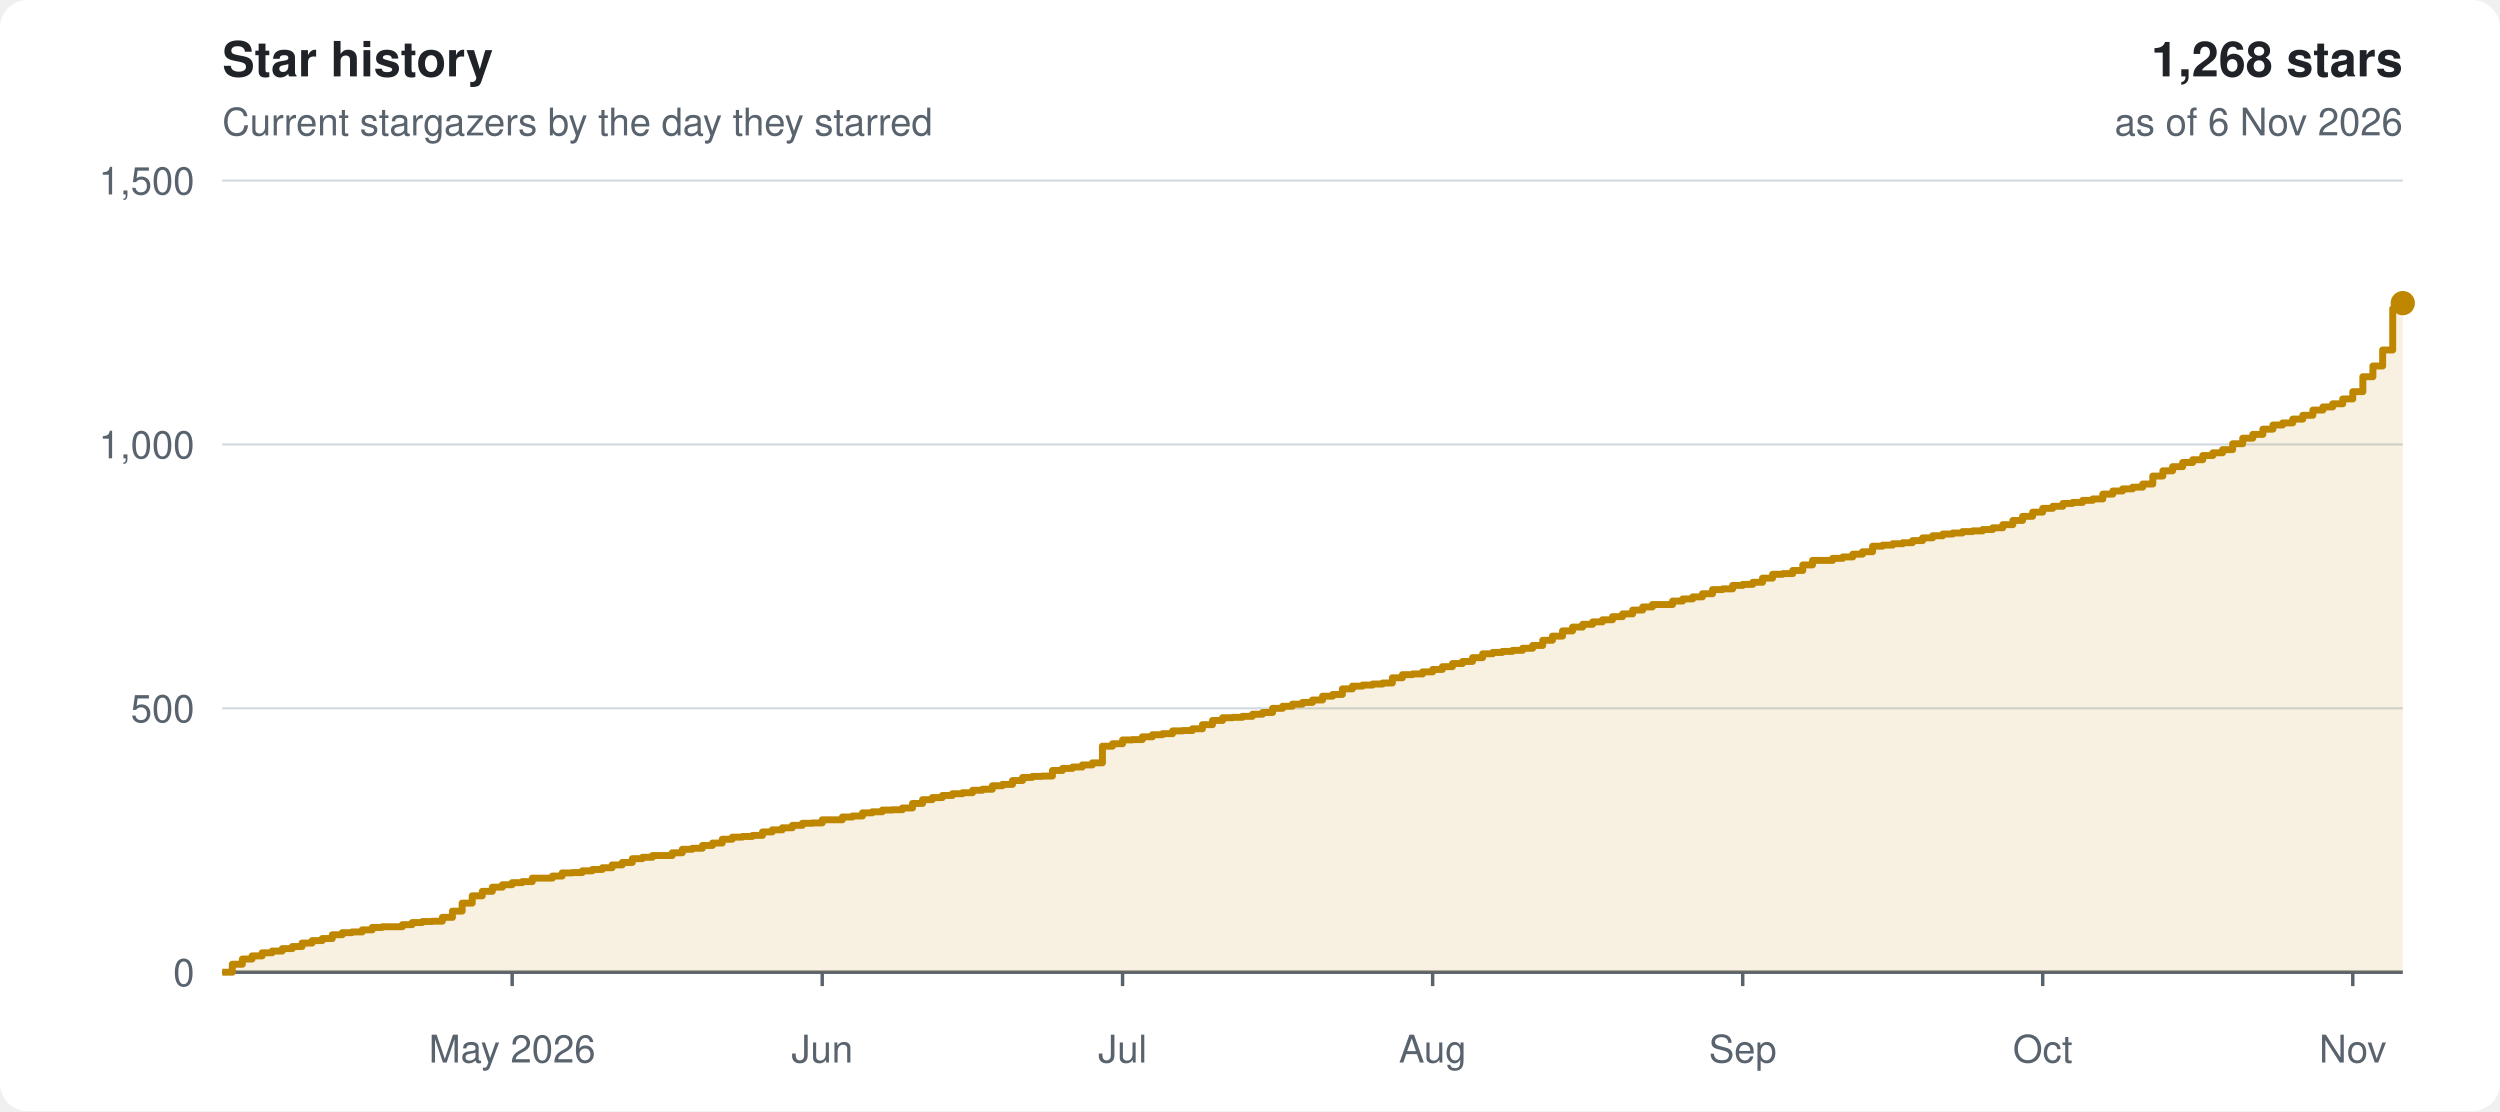
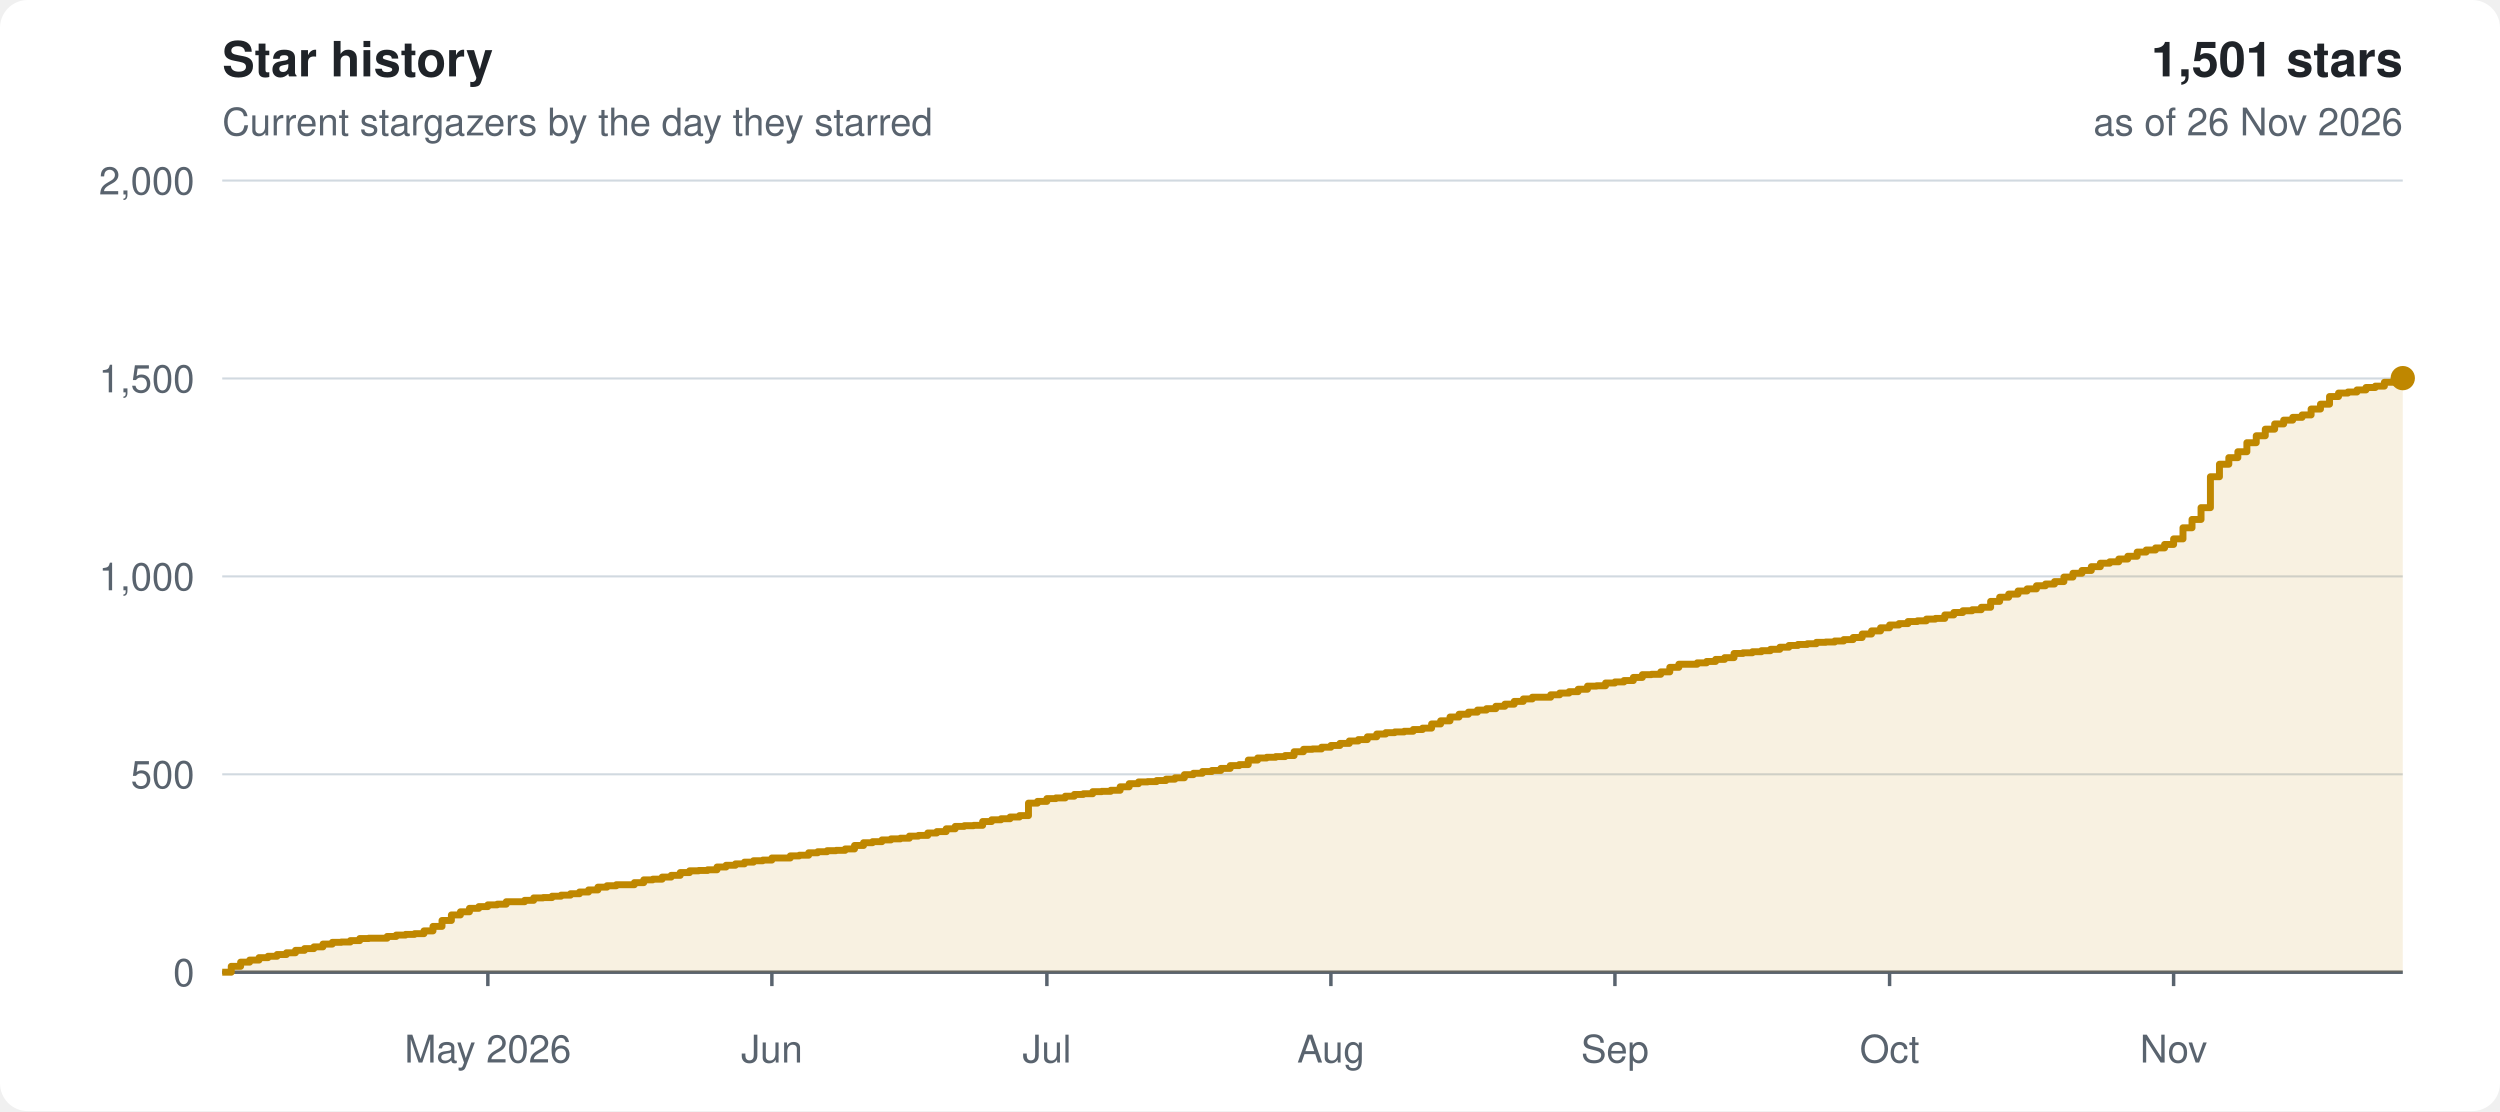
- <svg xmlns="http://www.w3.org/2000/svg" width="720" height="320" viewBox="0 0 720 320" font-family="-apple-system,BlinkMacSystemFont,'Segoe UI',Helvetica,Arial,sans-serif" role="img" aria-label="Star history: 1,268 stars as of 2026-11-06">
+ <svg xmlns="http://www.w3.org/2000/svg" width="720" height="320" viewBox="0 0 720 320" font-family="-apple-system,BlinkMacSystemFont,'Segoe UI',Helvetica,Arial,sans-serif" role="img" aria-label="Star history: 1,501 stars as of 2026-11-26">
  <rect width="720" height="320" rx="8" fill="#ffffff" />
  <text x="64" y="22" fill="#1f2328" font-size="14" font-weight="600">Star history</text>
  <text x="64" y="39" fill="#59636e" font-size="11">Current stargazers by the day they starred</text>
-   <text x="692" y="22" fill="#1f2328" font-size="14" font-weight="600" text-anchor="end">1,268 stars</text>
-   <text x="692" y="39" fill="#59636e" font-size="11" text-anchor="end">as of 6 Nov 2026</text>
+   <text x="692" y="22" fill="#1f2328" font-size="14" font-weight="600" text-anchor="end">1,501 stars</text>
+   <text x="692" y="39" fill="#59636e" font-size="11" text-anchor="end">as of 26 Nov 2026</text>
  <line x1="64" y1="280.0" x2="692" y2="280.0" stroke="#d1d9e0" stroke-width="0.6" />
  <text x="56" y="284.0" fill="#59636e" font-size="11" text-anchor="end">0</text>
-   <line x1="64" y1="204.0" x2="692" y2="204.0" stroke="#d1d9e0" stroke-width="0.6" />
-   <text x="56" y="208.0" fill="#59636e" font-size="11" text-anchor="end">500</text>
-   <line x1="64" y1="128.0" x2="692" y2="128.0" stroke="#d1d9e0" stroke-width="0.6" />
-   <text x="56" y="132.0" fill="#59636e" font-size="11" text-anchor="end">1,000</text>
+   <line x1="64" y1="223.0" x2="692" y2="223.0" stroke="#d1d9e0" stroke-width="0.6" />
+   <text x="56" y="227.0" fill="#59636e" font-size="11" text-anchor="end">500</text>
+   <line x1="64" y1="166.0" x2="692" y2="166.0" stroke="#d1d9e0" stroke-width="0.6" />
+   <text x="56" y="170.0" fill="#59636e" font-size="11" text-anchor="end">1,000</text>
+   <line x1="64" y1="109.0" x2="692" y2="109.0" stroke="#d1d9e0" stroke-width="0.6" />
+   <text x="56" y="113.0" fill="#59636e" font-size="11" text-anchor="end">1,500</text>
  <line x1="64" y1="52.0" x2="692" y2="52.0" stroke="#d1d9e0" stroke-width="0.6" />
-   <text x="56" y="56.0" fill="#59636e" font-size="11" text-anchor="end">1,500</text>
-   <line x1="147.5" y1="280.0" x2="147.5" y2="284.0" stroke="#59636e" />
-   <text x="147.5" y="306" fill="#59636e" font-size="11" text-anchor="middle">May 2026</text>
-   <line x1="236.8" y1="280.0" x2="236.8" y2="284.0" stroke="#59636e" />
-   <text x="236.8" y="306" fill="#59636e" font-size="11" text-anchor="middle">Jun</text>
-   <line x1="323.3" y1="280.0" x2="323.3" y2="284.0" stroke="#59636e" />
-   <text x="323.3" y="306" fill="#59636e" font-size="11" text-anchor="middle">Jul</text>
-   <line x1="412.6" y1="280.0" x2="412.6" y2="284.0" stroke="#59636e" />
-   <text x="412.6" y="306" fill="#59636e" font-size="11" text-anchor="middle">Aug</text>
-   <line x1="501.9" y1="280.0" x2="501.9" y2="284.0" stroke="#59636e" />
-   <text x="501.9" y="306" fill="#59636e" font-size="11" text-anchor="middle">Sep</text>
-   <line x1="588.3" y1="280.0" x2="588.3" y2="284.0" stroke="#59636e" />
-   <text x="588.3" y="306" fill="#59636e" font-size="11" text-anchor="middle">Oct</text>
-   <line x1="677.6" y1="280.0" x2="677.6" y2="284.0" stroke="#59636e" />
-   <text x="677.6" y="306" fill="#59636e" font-size="11" text-anchor="middle">Nov</text>
+   <text x="56" y="56.0" fill="#59636e" font-size="11" text-anchor="end">2,000</text>
+   <line x1="140.5" y1="280.0" x2="140.5" y2="284.0" stroke="#59636e" />
+   <text x="140.5" y="306" fill="#59636e" font-size="11" text-anchor="middle">May 2026</text>
+   <line x1="222.3" y1="280.0" x2="222.3" y2="284.0" stroke="#59636e" />
+   <text x="222.3" y="306" fill="#59636e" font-size="11" text-anchor="middle">Jun</text>
+   <line x1="301.5" y1="280.0" x2="301.5" y2="284.0" stroke="#59636e" />
+   <text x="301.5" y="306" fill="#59636e" font-size="11" text-anchor="middle">Jul</text>
+   <line x1="383.3" y1="280.0" x2="383.3" y2="284.0" stroke="#59636e" />
+   <text x="383.3" y="306" fill="#59636e" font-size="11" text-anchor="middle">Aug</text>
+   <line x1="465.1" y1="280.0" x2="465.1" y2="284.0" stroke="#59636e" />
+   <text x="465.1" y="306" fill="#59636e" font-size="11" text-anchor="middle">Sep</text>
+   <line x1="544.2" y1="280.0" x2="544.2" y2="284.0" stroke="#59636e" />
+   <text x="544.2" y="306" fill="#59636e" font-size="11" text-anchor="middle">Oct</text>
+   <line x1="626.0" y1="280.0" x2="626.0" y2="284.0" stroke="#59636e" />
+   <text x="626.0" y="306" fill="#59636e" font-size="11" text-anchor="middle">Nov</text>
  <line x1="64" y1="280.0" x2="692" y2="280.0" stroke="#59636e" />
-   <polygon points="64.0,280.0 64.0,280.0 66.9,280.0 66.9,277.7 69.8,277.7 69.8,276.2 72.6,276.2 72.6,275.3 75.5,275.3 75.5,274.4 78.4,274.4 78.4,273.9 81.3,273.9 81.3,273.2 84.2,273.2 84.2,272.6 87.0,272.6 87.0,271.6 89.9,271.6 89.9,270.9 92.8,270.9 92.8,270.3 95.7,270.3 95.7,269.2 98.6,269.2 98.6,268.6 101.4,268.6 101.4,268.4 104.3,268.4 104.3,267.8 107.2,267.8 107.2,267.1 110.1,267.1 110.1,266.9 115.9,266.9 115.9,266.3 118.7,266.3 118.7,265.7 121.6,265.7 121.6,265.4 124.5,265.4 124.5,265.3 127.4,265.3 127.4,264.2 130.3,264.2 130.3,262.4 133.1,262.4 133.1,260.1 136.0,260.1 136.0,258.0 138.9,258.0 138.9,256.7 141.8,256.7 141.8,255.5 144.7,255.5 144.7,254.8 147.5,254.8 147.5,254.2 150.4,254.2 150.4,253.9 153.3,253.9 153.3,252.9 159.1,252.9 159.1,252.3 161.9,252.3 161.9,251.4 164.8,251.4 164.8,251.3 167.7,251.3 167.7,250.8 170.6,250.8 170.6,250.4 173.5,250.4 173.5,249.9 176.3,249.9 176.3,249.1 179.2,249.1 179.2,248.4 182.1,248.4 182.1,247.3 185.0,247.3 185.0,246.9 187.9,246.9 187.9,246.4 193.6,246.4 193.6,245.6 196.5,245.6 196.5,244.6 199.4,244.6 199.4,244.3 202.3,244.3 202.3,243.5 205.2,243.5 205.2,242.8 208.0,242.8 208.0,241.7 210.9,241.7 210.9,241.1 213.8,241.1 213.8,240.9 216.7,240.9 216.7,240.6 219.6,240.6 219.6,239.6 222.4,239.6 222.4,239.0 225.3,239.0 225.3,238.4 228.2,238.4 228.2,237.7 231.1,237.7 231.1,237.1 234.0,237.1 234.0,237.0 236.8,237.0 236.8,236.1 242.6,236.1 242.6,235.3 245.5,235.3 245.5,235.0 248.4,235.0 248.4,234.1 251.2,234.1 251.2,233.8 254.1,233.8 254.1,233.3 257.0,233.3 257.0,233.2 259.9,233.2 259.9,232.7 262.8,232.7 262.8,231.4 265.7,231.4 265.7,230.3 268.5,230.3 268.5,229.7 271.4,229.7 271.4,229.1 274.3,229.1 274.3,228.6 277.2,228.6 277.2,228.3 280.1,228.3 280.1,227.6 282.9,227.6 282.9,227.3 285.8,227.3 285.8,226.3 288.7,226.3 288.7,225.9 291.6,225.9 291.6,224.8 294.5,224.8 294.5,223.9 297.3,223.9 297.3,223.6 300.2,223.6 300.2,223.5 303.1,223.5 303.1,221.9 306.0,221.9 306.0,221.3 308.9,221.3 308.9,220.9 311.7,220.9 311.7,220.3 314.6,220.3 314.6,219.7 317.5,219.7 317.5,214.9 320.4,214.9 320.4,214.2 323.3,214.2 323.3,213.1 326.1,213.1 326.1,213.0 329.0,213.0 329.0,212.2 331.9,212.2 331.9,211.6 334.8,211.6 334.8,211.3 337.7,211.3 337.7,210.5 340.6,210.5 340.6,210.4 343.4,210.4 343.4,209.9 346.3,209.9 346.3,208.7 349.2,208.7 349.2,207.5 352.1,207.5 352.1,206.7 355.0,206.7 355.0,206.6 357.8,206.6 357.8,206.3 360.7,206.3 360.7,205.7 363.6,205.7 363.6,205.2 366.5,205.2 366.5,204.0 369.4,204.0 369.4,203.4 372.2,203.4 372.2,202.8 375.1,202.8 375.1,202.3 378.0,202.3 378.0,201.6 380.9,201.6 380.9,200.5 383.8,200.5 383.8,200.0 386.6,200.0 386.6,198.4 389.5,198.4 389.5,197.6 392.4,197.6 392.4,197.3 395.3,197.3 395.3,197.0 398.2,197.0 398.2,196.7 401.0,196.7 401.0,195.2 403.9,195.2 403.9,194.3 406.8,194.3 406.8,194.1 409.7,194.1 409.7,193.5 412.6,193.5 412.6,192.8 415.4,192.8 415.4,192.0 418.3,192.0 418.3,191.1 421.2,191.1 421.2,190.5 424.1,190.5 424.1,189.4 427.0,189.4 427.0,188.3 429.9,188.3 429.9,187.9 432.7,187.9 432.7,187.6 435.6,187.6 435.6,187.3 438.5,187.3 438.5,186.7 441.4,186.7 441.4,185.9 444.3,185.9 444.3,184.4 447.1,184.4 447.1,183.2 450.0,183.2 450.0,181.7 452.9,181.7 452.9,180.6 455.8,180.6 455.8,179.8 458.7,179.8 458.7,179.1 461.5,179.1 461.5,178.5 464.4,178.5 464.4,177.6 467.3,177.6 467.3,176.8 470.2,176.8 470.2,175.7 473.1,175.7 473.1,174.8 475.9,174.8 475.9,174.1 481.7,174.1 481.7,173.1 484.6,173.1 484.6,172.5 487.5,172.5 487.5,171.9 490.3,171.9 490.3,171.0 493.2,171.0 493.2,169.8 496.1,169.8 496.1,169.6 499.0,169.6 499.0,168.6 501.9,168.6 501.9,168.3 504.8,168.3 504.8,167.7 507.6,167.7 507.6,166.5 510.5,166.5 510.5,165.4 513.4,165.4 513.4,165.2 516.3,165.2 516.3,164.3 519.2,164.3 519.2,162.7 522.0,162.7 522.0,161.4 527.8,161.4 527.8,160.8 530.7,160.8 530.7,160.4 533.6,160.4 533.6,159.6 536.4,159.6 536.4,158.9 539.3,158.9 539.3,157.3 542.2,157.3 542.2,157.0 545.1,157.0 545.1,156.6 548.0,156.6 548.0,156.3 550.8,156.3 550.8,155.7 553.7,155.7 553.7,154.9 556.6,154.9 556.6,154.3 559.5,154.3 559.5,153.8 562.4,153.8 562.4,153.5 565.2,153.5 565.2,153.1 568.1,153.1 568.1,152.9 571.0,152.9 571.0,152.5 573.9,152.5 573.9,152.0 576.8,152.0 576.8,151.1 579.7,151.1 579.7,149.9 582.5,149.9 582.5,148.7 585.4,148.7 585.4,147.5 588.3,147.5 588.3,146.4 591.2,146.4 591.2,145.8 594.1,145.8 594.1,145.0 596.9,145.0 596.9,144.7 599.8,144.7 599.8,144.1 602.7,144.1 602.7,143.7 605.6,143.7 605.6,142.3 608.5,142.3 608.5,141.4 611.3,141.4 611.3,140.8 614.2,140.8 614.2,140.3 617.1,140.3 617.1,139.4 620.0,139.4 620.0,137.1 622.9,137.1 622.9,135.6 625.7,135.6 625.7,134.4 628.6,134.4 628.6,133.2 631.5,133.2 631.5,132.4 634.4,132.4 634.4,131.2 637.3,131.2 637.3,130.4 640.1,130.4 640.1,129.5 643.0,129.5 643.0,127.8 645.9,127.8 645.9,126.2 648.8,126.2 648.8,125.1 651.7,125.1 651.7,123.6 654.6,123.6 654.6,122.4 657.4,122.4 657.4,121.8 660.3,121.8 660.3,120.7 663.2,120.7 663.2,119.6 666.1,119.6 666.1,118.1 669.0,118.1 669.0,117.2 671.8,117.2 671.8,116.3 674.7,116.3 674.7,114.9 677.6,114.9 677.6,112.8 680.5,112.8 680.5,108.5 683.4,108.5 683.4,105.4 686.2,105.4 686.2,100.8 689.1,100.8 689.1,88.9 692.0,88.9 692.0,87.3 692.0,87.3 692.0,280.0" fill="#bf8700" fill-opacity="0.12" />
-   <polyline points="64.0,280.0 66.9,280.0 66.9,277.7 69.8,277.7 69.8,276.2 72.6,276.2 72.6,275.3 75.5,275.3 75.5,274.4 78.4,274.4 78.4,273.9 81.3,273.9 81.3,273.2 84.2,273.2 84.2,272.6 87.0,272.6 87.0,271.6 89.9,271.6 89.9,270.9 92.8,270.9 92.8,270.3 95.7,270.3 95.7,269.2 98.6,269.2 98.6,268.6 101.4,268.6 101.4,268.4 104.3,268.4 104.3,267.8 107.2,267.8 107.2,267.1 110.1,267.1 110.1,266.9 115.9,266.9 115.9,266.3 118.7,266.3 118.7,265.7 121.6,265.7 121.6,265.4 124.5,265.4 124.5,265.3 127.4,265.3 127.4,264.2 130.3,264.2 130.3,262.4 133.1,262.4 133.1,260.1 136.0,260.1 136.0,258.0 138.9,258.0 138.9,256.7 141.8,256.7 141.8,255.5 144.7,255.5 144.7,254.8 147.5,254.8 147.5,254.2 150.4,254.2 150.4,253.9 153.3,253.9 153.3,252.9 159.1,252.9 159.1,252.3 161.9,252.3 161.9,251.4 164.8,251.4 164.8,251.3 167.7,251.3 167.7,250.8 170.6,250.8 170.6,250.4 173.5,250.4 173.5,249.9 176.3,249.9 176.3,249.1 179.2,249.1 179.2,248.4 182.1,248.4 182.1,247.3 185.0,247.3 185.0,246.9 187.9,246.9 187.9,246.4 193.6,246.4 193.6,245.6 196.5,245.6 196.5,244.6 199.4,244.6 199.4,244.3 202.3,244.3 202.3,243.5 205.2,243.5 205.2,242.8 208.0,242.8 208.0,241.7 210.9,241.7 210.9,241.1 213.8,241.1 213.8,240.9 216.7,240.9 216.7,240.6 219.6,240.6 219.6,239.6 222.4,239.6 222.4,239.0 225.3,239.0 225.3,238.4 228.2,238.4 228.2,237.7 231.1,237.7 231.1,237.1 234.0,237.1 234.0,237.0 236.8,237.0 236.8,236.1 242.6,236.1 242.6,235.3 245.5,235.3 245.5,235.0 248.4,235.0 248.4,234.1 251.2,234.1 251.2,233.8 254.1,233.8 254.1,233.3 257.0,233.3 257.0,233.2 259.9,233.2 259.9,232.7 262.8,232.7 262.8,231.4 265.7,231.4 265.7,230.3 268.5,230.3 268.5,229.7 271.4,229.7 271.4,229.1 274.3,229.1 274.3,228.6 277.2,228.6 277.2,228.3 280.1,228.3 280.1,227.6 282.9,227.6 282.9,227.3 285.8,227.3 285.8,226.3 288.7,226.3 288.7,225.9 291.6,225.9 291.6,224.8 294.5,224.8 294.5,223.9 297.3,223.9 297.3,223.6 300.2,223.6 300.2,223.5 303.1,223.5 303.1,221.9 306.0,221.9 306.0,221.3 308.9,221.3 308.9,220.9 311.7,220.9 311.7,220.3 314.6,220.3 314.6,219.7 317.5,219.7 317.5,214.9 320.4,214.9 320.4,214.2 323.3,214.2 323.3,213.1 326.1,213.1 326.1,213.0 329.0,213.0 329.0,212.2 331.9,212.2 331.9,211.6 334.8,211.6 334.8,211.3 337.7,211.3 337.7,210.5 340.6,210.5 340.6,210.4 343.4,210.4 343.4,209.9 346.3,209.9 346.3,208.7 349.2,208.7 349.2,207.5 352.1,207.5 352.1,206.7 355.0,206.7 355.0,206.6 357.8,206.6 357.8,206.3 360.7,206.3 360.7,205.7 363.6,205.7 363.6,205.2 366.5,205.2 366.5,204.0 369.4,204.0 369.4,203.4 372.2,203.4 372.2,202.8 375.1,202.8 375.1,202.3 378.0,202.3 378.0,201.6 380.9,201.6 380.9,200.5 383.8,200.5 383.8,200.0 386.6,200.0 386.6,198.4 389.5,198.4 389.5,197.6 392.4,197.6 392.4,197.3 395.3,197.3 395.3,197.0 398.2,197.0 398.2,196.7 401.0,196.7 401.0,195.2 403.9,195.2 403.9,194.3 406.8,194.3 406.8,194.1 409.7,194.1 409.7,193.5 412.6,193.5 412.6,192.8 415.4,192.8 415.4,192.0 418.3,192.0 418.3,191.1 421.2,191.1 421.2,190.5 424.1,190.5 424.1,189.4 427.0,189.4 427.0,188.3 429.9,188.3 429.9,187.9 432.7,187.9 432.7,187.6 435.6,187.6 435.6,187.3 438.5,187.3 438.5,186.7 441.4,186.7 441.4,185.9 444.3,185.9 444.3,184.4 447.1,184.4 447.1,183.2 450.0,183.2 450.0,181.7 452.9,181.7 452.9,180.6 455.8,180.6 455.8,179.8 458.7,179.8 458.7,179.1 461.5,179.1 461.5,178.5 464.4,178.5 464.4,177.6 467.3,177.6 467.3,176.8 470.2,176.8 470.2,175.7 473.1,175.7 473.1,174.8 475.9,174.8 475.9,174.1 481.7,174.1 481.7,173.1 484.6,173.1 484.6,172.5 487.5,172.5 487.5,171.9 490.3,171.9 490.3,171.0 493.2,171.0 493.2,169.8 496.1,169.8 496.1,169.6 499.0,169.6 499.0,168.6 501.9,168.6 501.9,168.3 504.8,168.3 504.8,167.7 507.6,167.7 507.6,166.5 510.5,166.5 510.5,165.4 513.4,165.4 513.4,165.2 516.3,165.2 516.3,164.3 519.2,164.3 519.2,162.7 522.0,162.7 522.0,161.4 527.8,161.4 527.8,160.8 530.7,160.8 530.7,160.4 533.6,160.4 533.6,159.6 536.4,159.6 536.4,158.9 539.3,158.9 539.3,157.3 542.2,157.3 542.2,157.0 545.1,157.0 545.1,156.6 548.0,156.6 548.0,156.3 550.8,156.3 550.8,155.7 553.7,155.7 553.7,154.9 556.6,154.9 556.6,154.3 559.5,154.3 559.5,153.8 562.4,153.8 562.4,153.5 565.2,153.5 565.2,153.1 568.1,153.1 568.1,152.9 571.0,152.9 571.0,152.5 573.9,152.5 573.9,152.0 576.8,152.0 576.8,151.1 579.7,151.1 579.7,149.9 582.5,149.9 582.5,148.7 585.4,148.7 585.4,147.5 588.3,147.5 588.3,146.4 591.2,146.4 591.2,145.8 594.1,145.8 594.1,145.0 596.9,145.0 596.9,144.7 599.8,144.7 599.8,144.1 602.7,144.1 602.7,143.7 605.6,143.7 605.6,142.3 608.5,142.3 608.5,141.4 611.3,141.4 611.3,140.8 614.2,140.8 614.2,140.3 617.1,140.3 617.1,139.4 620.0,139.4 620.0,137.1 622.9,137.1 622.9,135.6 625.7,135.6 625.7,134.4 628.6,134.4 628.6,133.2 631.5,133.2 631.5,132.4 634.4,132.4 634.4,131.2 637.3,131.2 637.3,130.4 640.1,130.4 640.1,129.5 643.0,129.5 643.0,127.8 645.9,127.8 645.9,126.2 648.8,126.2 648.8,125.1 651.7,125.1 651.7,123.6 654.6,123.6 654.6,122.4 657.4,122.4 657.4,121.8 660.3,121.8 660.3,120.7 663.2,120.7 663.2,119.6 666.1,119.6 666.1,118.1 669.0,118.1 669.0,117.2 671.8,117.2 671.8,116.3 674.7,116.3 674.7,114.9 677.6,114.9 677.6,112.8 680.5,112.8 680.5,108.5 683.4,108.5 683.4,105.4 686.2,105.4 686.2,100.8 689.1,100.8 689.1,88.9 692.0,88.9 692.0,87.3 692.0,87.3" fill="none" stroke="#bf8700" stroke-width="2" stroke-linejoin="round" />
-   <circle cx="692.0" cy="87.3" r="3.5" fill="#bf8700" />
+   <polygon points="64.0,280.0 64.0,280.0 66.6,280.0 66.6,278.3 69.3,278.3 69.3,277.1 71.9,277.1 71.9,276.5 74.6,276.5 74.6,275.8 77.2,275.8 77.2,275.4 79.8,275.4 79.8,274.9 82.5,274.9 82.5,274.4 85.1,274.4 85.1,273.7 87.7,273.7 87.7,273.2 90.4,273.2 90.4,272.7 93.0,272.7 93.0,271.9 95.7,271.9 95.7,271.4 98.3,271.4 98.3,271.3 100.9,271.3 100.9,270.9 103.6,270.9 103.6,270.3 106.2,270.3 106.2,270.2 111.5,270.2 111.5,269.7 114.1,269.7 114.1,269.3 116.8,269.3 116.8,269.1 119.4,269.1 119.4,268.9 122.1,268.9 122.1,268.1 124.7,268.1 124.7,266.8 127.3,266.8 127.3,265.1 130.0,265.1 130.0,263.5 132.6,263.5 132.6,262.6 135.2,262.6 135.2,261.6 137.9,261.6 137.9,261.1 140.5,261.1 140.5,260.6 143.2,260.6 143.2,260.4 145.8,260.4 145.8,259.7 151.1,259.7 151.1,259.3 153.7,259.3 153.7,258.6 156.4,258.6 156.4,258.5 159.0,258.5 159.0,258.1 161.6,258.1 161.6,257.8 164.3,257.8 164.3,257.4 166.9,257.4 166.9,256.9 169.5,256.9 169.5,256.3 172.2,256.3 172.2,255.5 174.8,255.5 174.8,255.1 177.5,255.1 177.5,254.8 182.7,254.8 182.7,254.2 185.4,254.2 185.4,253.4 188.0,253.4 188.0,253.2 190.7,253.2 190.7,252.6 193.3,252.6 193.3,252.1 195.9,252.1 195.9,251.3 198.6,251.3 198.6,250.8 201.2,250.8 201.2,250.7 203.8,250.7 203.8,250.5 206.5,250.5 206.5,249.7 209.1,249.7 209.1,249.2 211.8,249.2 211.8,248.8 214.4,248.8 214.4,248.3 217.0,248.3 217.0,247.9 219.7,247.9 219.7,247.7 222.3,247.7 222.3,247.1 227.6,247.1 227.6,246.5 230.2,246.5 230.2,246.3 232.9,246.3 232.9,245.6 235.5,245.6 235.5,245.3 238.2,245.3 238.2,245.0 240.8,245.0 240.8,244.9 243.4,244.9 243.4,244.5 246.1,244.5 246.1,243.5 248.7,243.5 248.7,242.7 251.3,242.7 251.3,242.4 254.0,242.4 254.0,241.9 256.6,241.9 256.6,241.6 259.3,241.6 259.3,241.4 261.9,241.4 261.9,240.8 264.5,240.8 264.5,240.6 267.2,240.6 267.2,239.9 269.8,239.9 269.8,239.5 272.5,239.5 272.5,238.7 275.1,238.7 275.1,238.0 277.7,238.0 277.7,237.8 280.4,237.8 280.4,237.7 283.0,237.7 283.0,236.6 285.6,236.6 285.6,236.1 288.3,236.1 288.3,235.8 290.9,235.8 290.9,235.3 293.6,235.3 293.6,234.9 296.2,234.9 296.2,231.3 298.8,231.3 298.8,230.8 301.5,230.8 301.5,230.0 304.1,230.0 304.1,229.8 306.8,229.8 306.8,229.3 309.4,229.3 309.4,228.8 312.0,228.8 312.0,228.6 314.7,228.6 314.7,228.0 317.3,228.0 317.3,227.9 319.9,227.9 319.9,227.6 322.6,227.6 322.6,226.6 325.2,226.6 325.2,225.7 327.9,225.7 327.9,225.2 330.5,225.2 330.5,225.1 333.1,225.1 333.1,224.8 335.8,224.8 335.8,224.4 338.4,224.4 338.4,224.0 341.1,224.0 341.1,223.1 343.7,223.1 343.7,222.7 346.3,222.7 346.3,222.2 349.0,222.2 349.0,221.9 351.6,221.9 351.6,221.3 354.3,221.3 354.3,220.5 356.9,220.5 356.9,220.2 359.5,220.2 359.5,218.9 362.2,218.9 362.2,218.3 364.8,218.3 364.8,218.1 367.4,218.1 367.4,217.9 370.1,217.9 370.1,217.6 372.7,217.6 372.7,216.5 375.4,216.5 375.4,215.8 378.0,215.8 378.0,215.7 380.6,215.7 380.6,215.2 383.3,215.2 383.3,214.7 385.9,214.7 385.9,214.1 388.6,214.1 388.6,213.4 391.2,213.4 391.2,213.0 393.8,213.0 393.8,212.2 396.5,212.2 396.5,211.4 399.1,211.4 399.1,211.0 401.7,211.0 401.7,210.8 404.4,210.8 404.4,210.6 407.0,210.6 407.0,210.1 409.7,210.1 409.7,209.7 412.3,209.7 412.3,208.5 414.9,208.5 414.9,207.6 417.6,207.6 417.6,206.5 420.2,206.5 420.2,205.7 422.9,205.7 422.9,205.1 425.5,205.1 425.5,204.5 428.1,204.5 428.1,204.1 430.8,204.1 430.8,203.4 433.4,203.4 433.4,202.8 436.1,202.8 436.1,202.0 438.7,202.0 438.7,201.3 441.3,201.3 441.3,200.8 446.6,200.8 446.6,200.1 449.2,200.1 449.2,199.6 451.9,199.6 451.9,199.2 454.5,199.2 454.5,198.5 457.2,198.5 457.2,197.6 459.8,197.6 459.8,197.5 462.4,197.5 462.4,196.7 465.1,196.7 465.1,196.4 467.7,196.4 467.7,196.0 470.4,196.0 470.4,195.1 473.0,195.1 473.0,194.3 475.6,194.3 475.6,194.2 478.3,194.2 478.3,193.5 480.9,193.5 480.9,192.2 483.5,192.2 483.5,191.3 488.8,191.3 488.8,190.9 491.5,190.9 491.5,190.5 494.1,190.5 494.1,189.9 496.7,189.9 496.7,189.4 499.4,189.4 499.4,188.2 502.0,188.2 502.0,188.0 504.7,188.0 504.7,187.7 507.3,187.7 507.3,187.4 509.9,187.4 509.9,187.0 512.6,187.0 512.6,186.4 515.2,186.4 515.2,185.9 517.8,185.9 517.8,185.6 520.5,185.6 520.5,185.4 523.1,185.4 523.1,185.0 525.8,185.0 525.8,184.9 528.4,184.9 528.4,184.6 531.0,184.6 531.0,184.2 533.7,184.2 533.7,183.6 536.3,183.6 536.3,182.6 539.0,182.6 539.0,181.7 541.6,181.7 541.6,180.8 544.2,180.8 544.2,180.0 546.9,180.0 546.9,179.6 549.5,179.6 549.5,179.0 552.2,179.0 552.2,178.8 554.8,178.8 554.8,178.3 557.4,178.3 557.4,178.1 560.1,178.1 560.1,177.1 562.7,177.1 562.7,176.4 565.3,176.4 565.3,175.9 568.0,175.9 568.0,175.6 570.6,175.6 570.6,174.9 573.3,174.9 573.3,173.2 575.9,173.2 575.9,172.0 578.5,172.0 578.5,171.1 581.2,171.1 581.2,170.2 583.8,170.2 583.8,169.6 586.5,169.6 586.5,168.7 589.1,168.7 589.1,168.2 591.7,168.2 591.7,167.5 594.4,167.5 594.4,166.2 597.0,166.2 597.0,165.1 599.6,165.1 599.6,164.3 602.3,164.3 602.3,163.2 604.9,163.2 604.9,162.2 607.6,162.2 607.6,161.8 610.2,161.8 610.2,161.0 612.8,161.0 612.8,160.2 615.5,160.2 615.5,159.0 618.1,159.0 618.1,158.4 620.8,158.4 620.8,157.8 623.4,157.8 623.4,156.8 626.0,156.8 626.0,155.2 628.7,155.2 628.7,152.0 631.3,152.0 631.3,149.6 633.9,149.6 633.9,146.2 636.6,146.2 636.6,137.3 639.2,137.3 639.2,133.7 641.9,133.7 641.9,131.8 644.5,131.8 644.5,130.1 647.1,130.1 647.1,127.5 649.8,127.5 649.8,125.5 652.4,125.5 652.4,123.6 655.1,123.6 655.1,122.1 657.7,122.1 657.7,121.0 660.3,121.0 660.3,120.2 663.0,120.2 663.0,119.5 665.6,119.5 665.6,117.8 668.3,117.8 668.3,116.4 670.9,116.4 670.9,114.2 673.5,114.2 673.5,113.2 676.2,113.2 676.2,112.9 678.8,112.9 678.8,112.3 681.4,112.3 681.4,111.6 684.1,111.6 684.1,111.2 686.7,111.2 686.7,110.1 689.4,110.1 689.4,109.5 692.0,109.5 692.0,108.9 692.0,108.9 692.0,280.0" fill="#bf8700" fill-opacity="0.12" />
+   <polyline points="64.0,280.0 66.6,280.0 66.6,278.3 69.3,278.3 69.3,277.1 71.9,277.1 71.9,276.5 74.6,276.5 74.6,275.8 77.2,275.8 77.2,275.4 79.8,275.4 79.8,274.9 82.5,274.9 82.5,274.4 85.1,274.4 85.1,273.7 87.7,273.7 87.7,273.2 90.4,273.2 90.4,272.7 93.0,272.7 93.0,271.9 95.7,271.9 95.7,271.4 98.3,271.4 98.3,271.3 100.9,271.3 100.9,270.9 103.6,270.9 103.6,270.3 106.2,270.3 106.2,270.2 111.5,270.2 111.5,269.7 114.1,269.7 114.1,269.3 116.8,269.3 116.8,269.1 119.4,269.1 119.4,268.9 122.1,268.9 122.1,268.1 124.7,268.1 124.7,266.8 127.3,266.8 127.3,265.1 130.0,265.1 130.0,263.5 132.6,263.5 132.6,262.6 135.2,262.6 135.2,261.6 137.9,261.6 137.9,261.1 140.5,261.1 140.5,260.6 143.2,260.6 143.2,260.4 145.8,260.4 145.8,259.7 151.1,259.7 151.1,259.3 153.7,259.3 153.7,258.6 156.4,258.6 156.4,258.5 159.0,258.5 159.0,258.1 161.6,258.1 161.6,257.8 164.3,257.8 164.3,257.4 166.9,257.4 166.9,256.9 169.5,256.9 169.5,256.3 172.2,256.3 172.2,255.5 174.8,255.5 174.8,255.1 177.5,255.1 177.5,254.8 182.7,254.8 182.7,254.2 185.4,254.2 185.4,253.4 188.0,253.4 188.0,253.2 190.7,253.2 190.7,252.6 193.3,252.6 193.3,252.1 195.9,252.1 195.9,251.3 198.6,251.3 198.6,250.8 201.2,250.8 201.2,250.7 203.8,250.7 203.8,250.5 206.5,250.5 206.5,249.7 209.1,249.7 209.1,249.2 211.8,249.2 211.8,248.8 214.4,248.8 214.4,248.3 217.0,248.3 217.0,247.9 219.7,247.9 219.7,247.7 222.3,247.7 222.3,247.1 227.6,247.1 227.6,246.5 230.2,246.5 230.2,246.3 232.9,246.3 232.9,245.6 235.5,245.6 235.5,245.3 238.2,245.3 238.2,245.0 240.8,245.0 240.8,244.9 243.4,244.9 243.4,244.5 246.1,244.5 246.1,243.5 248.7,243.5 248.7,242.7 251.3,242.7 251.3,242.4 254.0,242.4 254.0,241.9 256.6,241.9 256.6,241.6 259.3,241.6 259.3,241.4 261.9,241.4 261.9,240.8 264.5,240.8 264.5,240.6 267.2,240.6 267.2,239.9 269.8,239.9 269.8,239.5 272.5,239.5 272.5,238.7 275.1,238.7 275.1,238.0 277.7,238.0 277.7,237.8 280.4,237.8 280.4,237.7 283.0,237.7 283.0,236.6 285.6,236.6 285.6,236.1 288.3,236.1 288.3,235.8 290.9,235.8 290.9,235.3 293.6,235.3 293.6,234.9 296.2,234.9 296.2,231.3 298.8,231.3 298.8,230.8 301.5,230.8 301.5,230.0 304.1,230.0 304.1,229.8 306.8,229.8 306.8,229.3 309.4,229.3 309.4,228.8 312.0,228.8 312.0,228.6 314.7,228.6 314.7,228.0 317.3,228.0 317.3,227.9 319.9,227.9 319.9,227.6 322.6,227.6 322.6,226.6 325.2,226.6 325.2,225.7 327.9,225.7 327.9,225.2 330.5,225.2 330.5,225.1 333.1,225.1 333.1,224.8 335.8,224.8 335.8,224.4 338.4,224.4 338.4,224.0 341.1,224.0 341.1,223.1 343.7,223.1 343.7,222.7 346.3,222.7 346.3,222.2 349.0,222.2 349.0,221.9 351.6,221.9 351.6,221.3 354.3,221.3 354.3,220.5 356.9,220.5 356.9,220.2 359.5,220.2 359.5,218.9 362.2,218.9 362.2,218.3 364.8,218.3 364.8,218.1 367.4,218.1 367.4,217.9 370.1,217.9 370.1,217.6 372.7,217.6 372.7,216.5 375.4,216.5 375.4,215.8 378.0,215.8 378.0,215.7 380.6,215.7 380.6,215.2 383.3,215.2 383.3,214.7 385.9,214.7 385.9,214.1 388.6,214.1 388.6,213.4 391.2,213.4 391.2,213.0 393.8,213.0 393.8,212.2 396.5,212.2 396.5,211.4 399.1,211.4 399.1,211.0 401.7,211.0 401.7,210.8 404.4,210.8 404.4,210.6 407.0,210.6 407.0,210.1 409.7,210.1 409.7,209.7 412.3,209.7 412.3,208.5 414.9,208.5 414.9,207.6 417.6,207.6 417.6,206.5 420.2,206.5 420.2,205.7 422.9,205.7 422.9,205.1 425.5,205.1 425.5,204.5 428.1,204.5 428.1,204.1 430.8,204.1 430.8,203.4 433.4,203.4 433.4,202.8 436.1,202.8 436.1,202.0 438.7,202.0 438.7,201.3 441.3,201.3 441.3,200.8 446.6,200.8 446.6,200.1 449.2,200.1 449.2,199.6 451.9,199.6 451.9,199.2 454.5,199.2 454.5,198.5 457.2,198.5 457.2,197.6 459.8,197.6 459.8,197.5 462.4,197.5 462.4,196.7 465.1,196.7 465.1,196.4 467.7,196.4 467.7,196.0 470.4,196.0 470.4,195.1 473.0,195.1 473.0,194.3 475.6,194.3 475.6,194.2 478.3,194.2 478.3,193.5 480.9,193.5 480.9,192.2 483.5,192.2 483.5,191.3 488.8,191.3 488.8,190.9 491.5,190.9 491.5,190.5 494.1,190.5 494.1,189.9 496.7,189.9 496.7,189.4 499.4,189.4 499.4,188.2 502.0,188.2 502.0,188.0 504.7,188.0 504.7,187.7 507.3,187.7 507.3,187.4 509.9,187.4 509.9,187.0 512.6,187.0 512.6,186.4 515.2,186.4 515.2,185.9 517.8,185.9 517.8,185.6 520.5,185.6 520.5,185.4 523.1,185.4 523.1,185.0 525.8,185.0 525.8,184.9 528.4,184.9 528.4,184.6 531.0,184.6 531.0,184.2 533.7,184.2 533.7,183.6 536.3,183.6 536.3,182.6 539.0,182.6 539.0,181.7 541.6,181.7 541.6,180.8 544.2,180.8 544.2,180.0 546.9,180.0 546.9,179.6 549.5,179.6 549.5,179.0 552.2,179.0 552.2,178.8 554.8,178.8 554.8,178.3 557.4,178.3 557.4,178.1 560.1,178.1 560.1,177.1 562.7,177.1 562.7,176.4 565.3,176.4 565.3,175.9 568.0,175.9 568.0,175.6 570.6,175.6 570.6,174.9 573.3,174.9 573.3,173.2 575.9,173.2 575.9,172.0 578.5,172.0 578.5,171.1 581.2,171.1 581.2,170.2 583.8,170.2 583.8,169.6 586.5,169.6 586.5,168.7 589.1,168.7 589.1,168.2 591.7,168.2 591.7,167.5 594.4,167.5 594.4,166.2 597.0,166.2 597.0,165.1 599.6,165.1 599.6,164.3 602.3,164.3 602.3,163.2 604.9,163.2 604.9,162.2 607.6,162.2 607.6,161.8 610.2,161.8 610.2,161.0 612.8,161.0 612.8,160.2 615.5,160.2 615.5,159.0 618.1,159.0 618.1,158.4 620.8,158.4 620.8,157.8 623.4,157.8 623.4,156.8 626.0,156.8 626.0,155.2 628.7,155.2 628.7,152.0 631.3,152.0 631.3,149.6 633.9,149.6 633.9,146.2 636.6,146.2 636.6,137.3 639.2,137.3 639.2,133.7 641.9,133.7 641.9,131.8 644.5,131.8 644.5,130.1 647.1,130.1 647.1,127.5 649.8,127.5 649.8,125.5 652.4,125.5 652.4,123.6 655.1,123.6 655.1,122.1 657.7,122.1 657.7,121.0 660.3,121.0 660.3,120.2 663.0,120.2 663.0,119.5 665.6,119.5 665.6,117.8 668.3,117.8 668.3,116.4 670.9,116.4 670.9,114.2 673.5,114.2 673.5,113.2 676.2,113.2 676.2,112.9 678.8,112.9 678.8,112.3 681.4,112.3 681.4,111.6 684.1,111.6 684.1,111.2 686.7,111.2 686.7,110.1 689.4,110.1 689.4,109.5 692.0,109.5 692.0,108.9 692.0,108.9" fill="none" stroke="#bf8700" stroke-width="2" stroke-linejoin="round" />
+   <circle cx="692.0" cy="108.9" r="3.5" fill="#bf8700" />
</svg>
